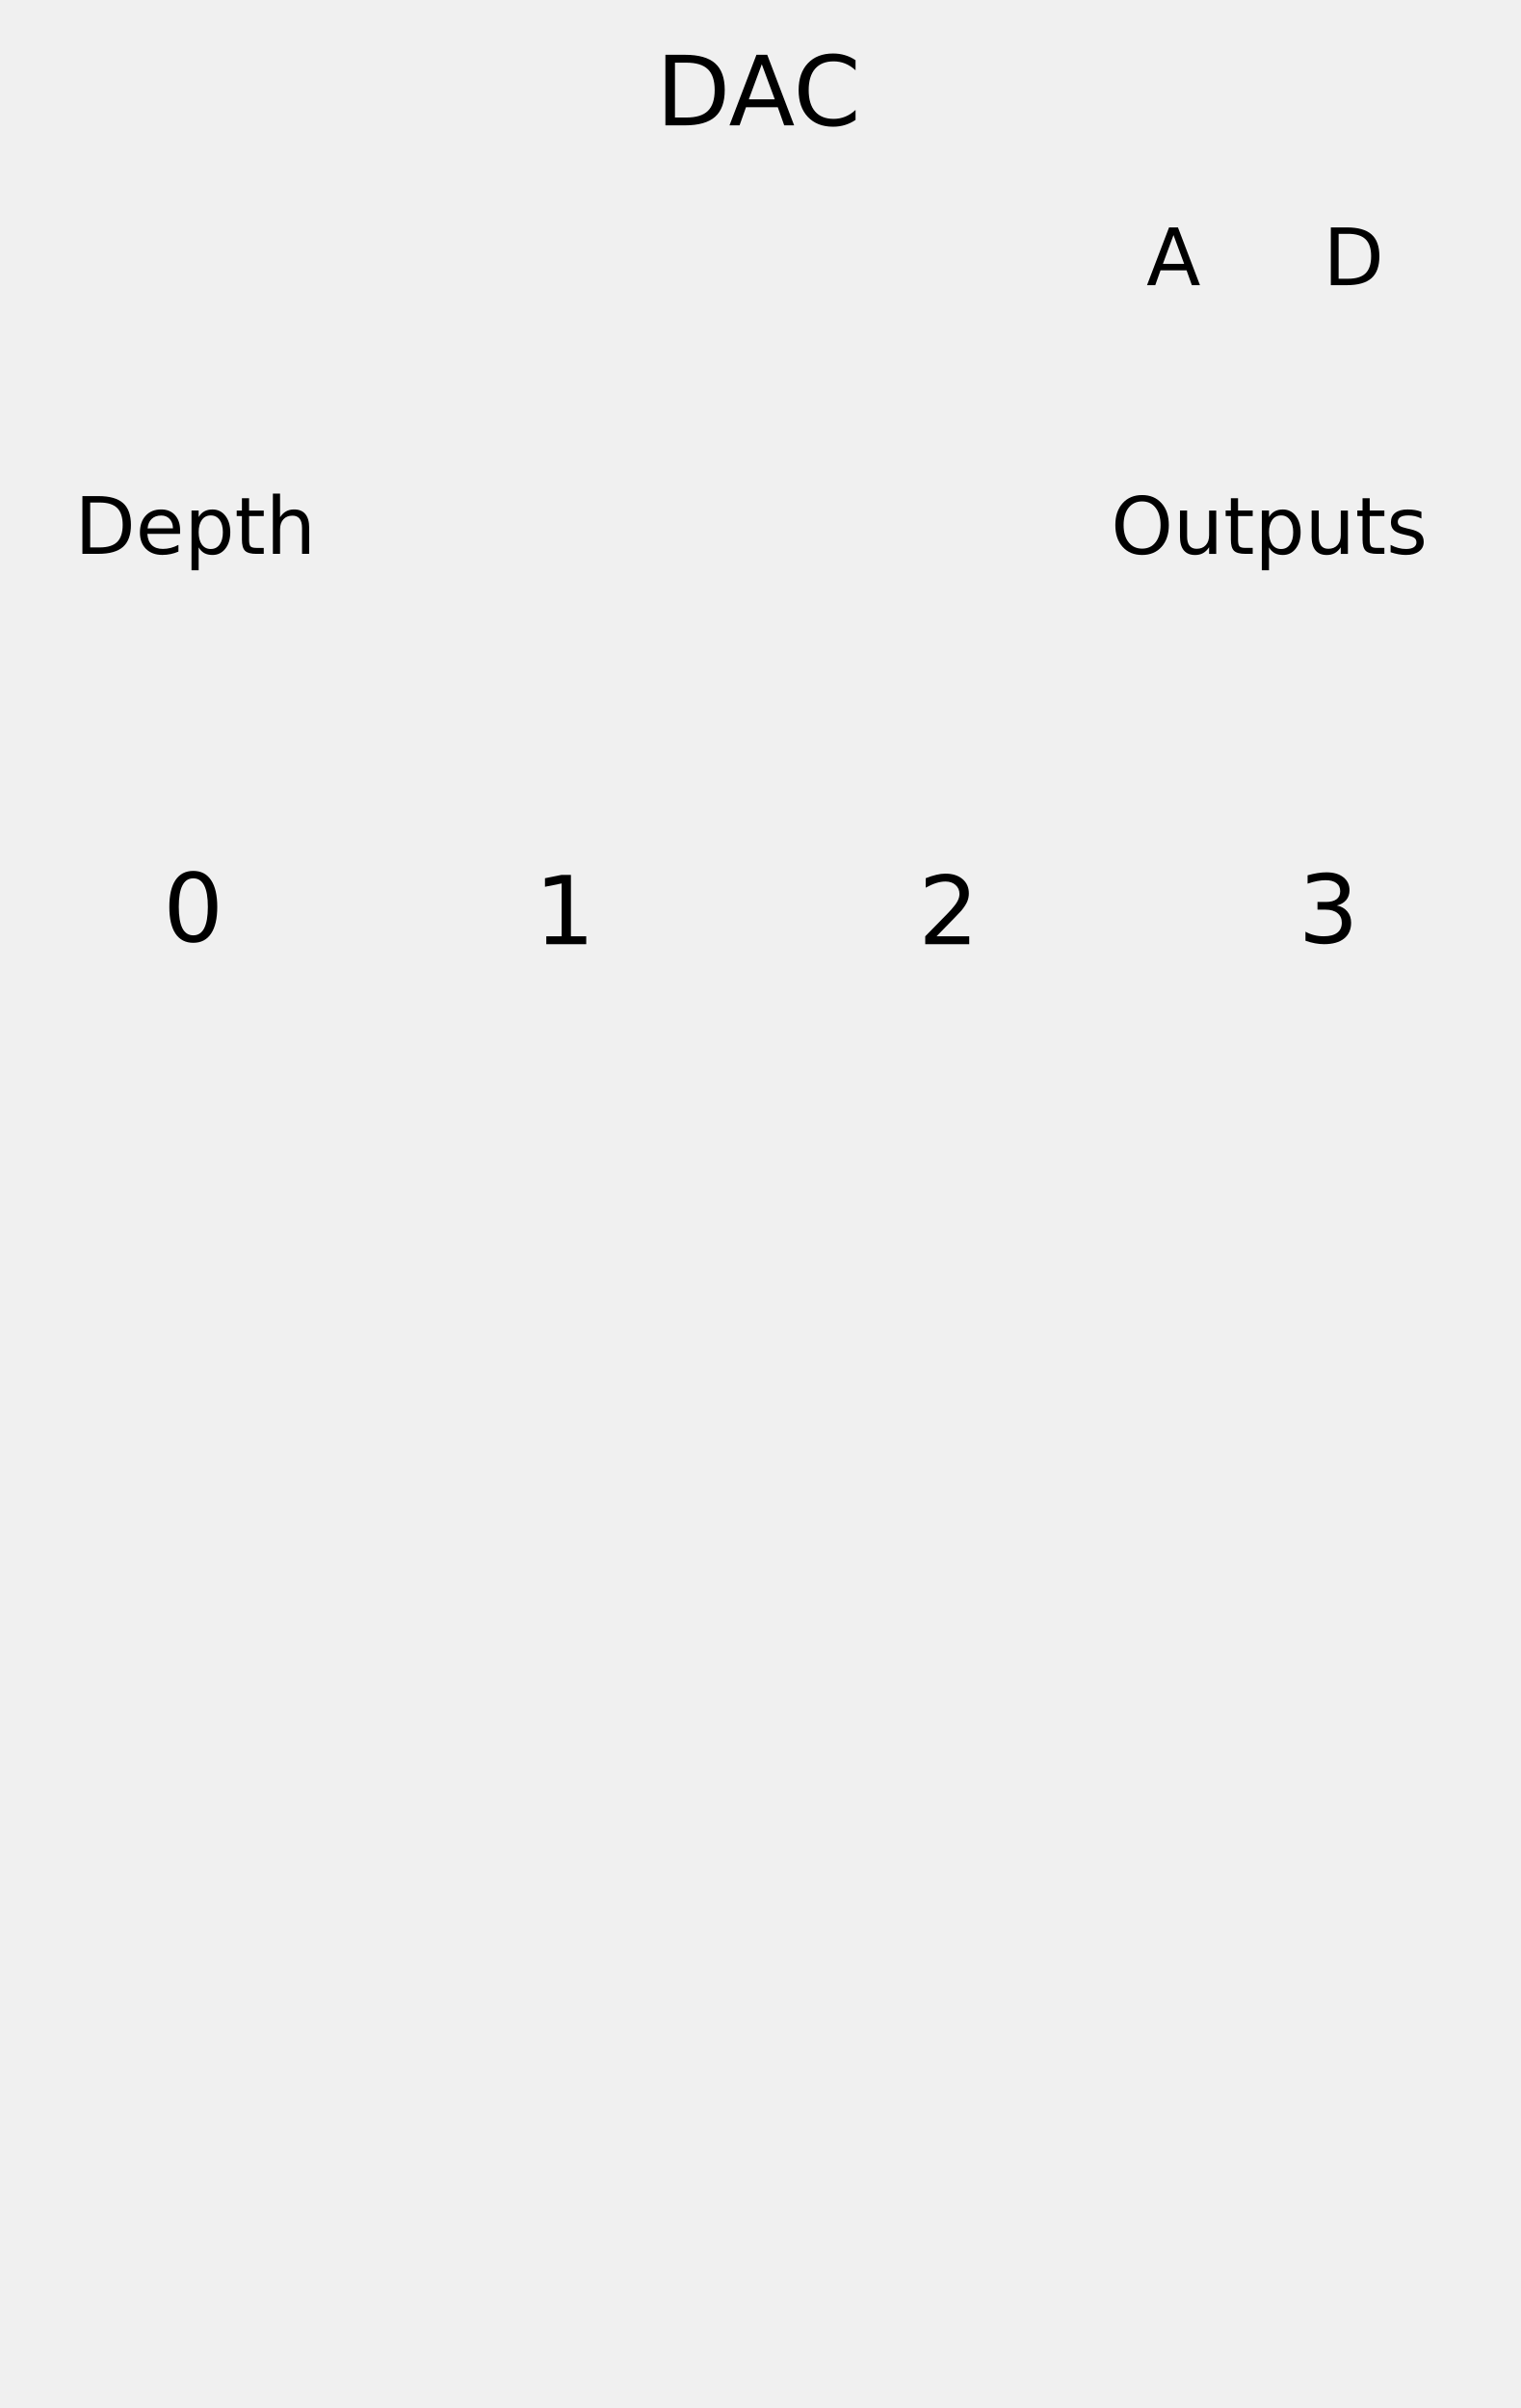
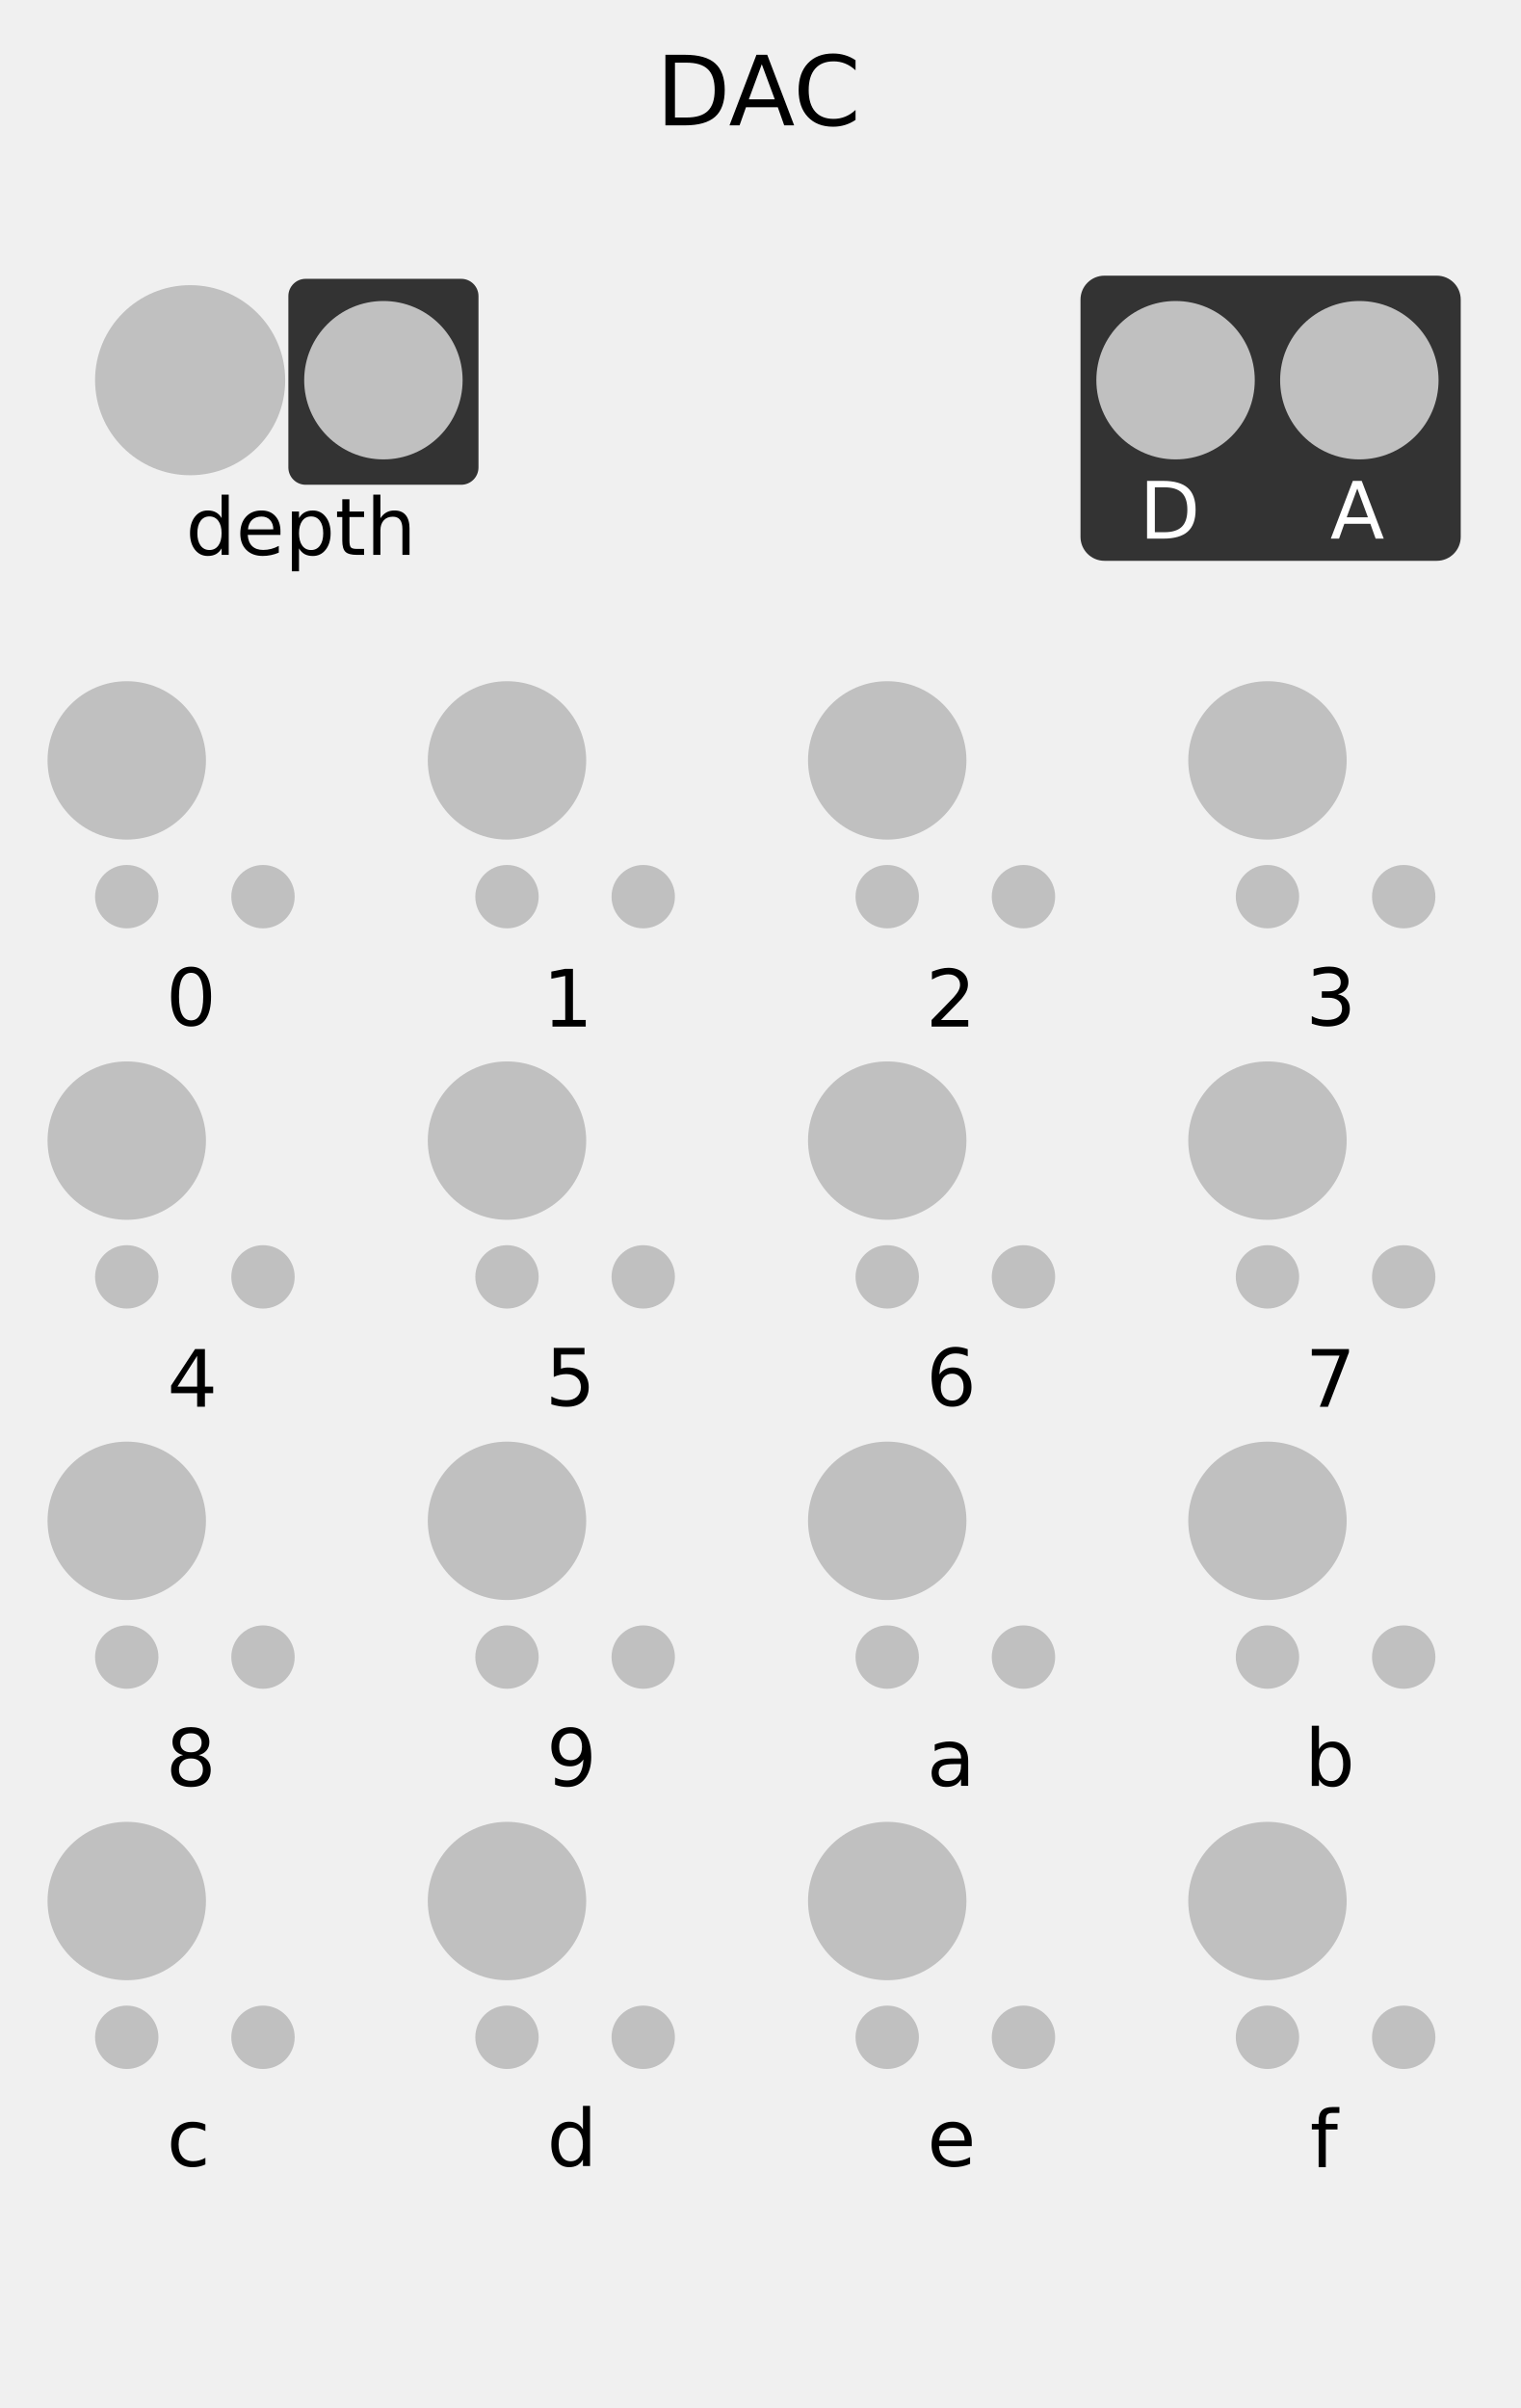
<svg xmlns="http://www.w3.org/2000/svg" width="240" height="380" viewBox="0 0 63.5 100.542" version="1.1" id="svg8">
  <defs id="defs2" />
  <g id="layer1" transform="translate(0,-196.4583)">
    <path style="opacity:1;fill:#f0f0f0;fill-opacity:1;fill-rule:evenodd;stroke:none;stroke-width:0.486;stroke-linecap:butt;stroke-linejoin:round;stroke-miterlimit:4;stroke-dasharray:none;stroke-dashoffset:0;stroke-opacity:1;paint-order:normal" d="m 0,196.458 63.5,0 0,100.542 -63.5,0 z" id="rect817" />
-     <g style="font-style:normal;font-weight:normal;font-size:3.969px;line-height:125%;font-family:sans-serif;text-align:center;letter-spacing:0px;word-spacing:0px;text-anchor:middle;fill:#000000;fill-opacity:1;stroke:none;stroke-width:1px;stroke-linecap:butt;stroke-linejoin:miter;stroke-opacity:1" id="text4357" transform="matrix(0.9999795,0,0,0.9999795,1.4503569e-4,5.786158)">
-       <path d="m 8.07,227.35 q -0.302,0 -0.455,0.298 -0.151,0.296 -0.151,0.893 0,0.595 0.151,0.893 0.153,0.296 0.455,0.296 0.304,0 0.455,-0.296 0.153,-0.298 0.153,-0.893 0,-0.597 -0.153,-0.893 -0.151,-0.298 -0.455,-0.298 z m 0,-0.31 q 0.486,0 0.742,0.386 0.258,0.384 0.258,1.116 0,0.731 -0.258,1.116 -0.256,0.384 -0.742,0.384 -0.486,0 -0.744,-0.384 -0.256,-0.386 -0.256,-1.116 0,-0.733 0.256,-1.116 0.258,-0.386 0.744,-0.386 z" id="path4365" />
+     <rect style="fill:#333333;fill-opacity:1" id="rect3787" width="15.875" height="11.906" x="45.111" y="207.968" ry="1" />
+     <g style="font-style:normal;font-weight:normal;font-size:3.307px;line-height:125%;font-family:sans-serif;letter-spacing:0px;word-spacing:0px;fill:#ffffff;fill-opacity:1;stroke:none;stroke-width:1px;stroke-linecap:butt;stroke-linejoin:miter;stroke-opacity:1" id="text3694" transform="translate(8.667615,-0.566957)">
+       <path d="m 47.999,217.425 -0.442,1.2 0.887,0 -0.444,-1.2 z m -0.184,-0.321 0.37,0 0.919,2.411 -0.339,0 -0.22,-0.619 -1.087,0 -0.22,0.619 -0.344,0 0.92,-2.411 z" id="path3721" style="fill:#ffffff" />
    </g>
-     <g style="font-style:normal;font-weight:normal;font-size:3.969px;line-height:125%;font-family:sans-serif;letter-spacing:0px;word-spacing:0px;fill:#000000;fill-opacity:1;stroke:none;stroke-width:1px;stroke-linecap:butt;stroke-linejoin:miter;stroke-opacity:1" id="text4377" transform="translate(0,7.937499)">
-       <path d="m 22.81,227.614 0.639,0 0,-2.207 -0.696,0.14 0,-0.357 0.692,-0.14 0.391,0 0,2.564 0.639,0 0,0.329 -1.667,0 0,-0.329 z" id="path4397" />
-     </g>
-     <g style="font-style:normal;font-weight:normal;font-size:3.969px;line-height:125%;font-family:sans-serif;letter-spacing:0px;word-spacing:0px;fill:#000000;fill-opacity:1;stroke:none;stroke-width:1px;stroke-linecap:butt;stroke-linejoin:miter;stroke-opacity:1" id="text4381" transform="translate(0,7.937499)">
-       <path d="m 39.1,227.614 1.366,0 0,0.329 -1.837,0 0,-0.329 q 0.223,-0.231 0.607,-0.618 0.386,-0.39 0.484,-0.502 0.188,-0.211 0.262,-0.357 0.076,-0.147 0.076,-0.289 0,-0.231 -0.163,-0.376 -0.161,-0.145 -0.421,-0.145 -0.184,0 -0.39,0.064 -0.203,0.064 -0.436,0.194 l 0,-0.395 q 0.236,-0.095 0.442,-0.143 0.205,-0.049 0.376,-0.049 0.45,0 0.717,0.225 0.267,0.225 0.267,0.601 0,0.178 -0.068,0.339 -0.066,0.159 -0.242,0.376 -0.048,0.056 -0.308,0.326 -0.26,0.267 -0.733,0.75 z" id="path4400" />
-     </g>
-     <g style="font-style:normal;font-weight:normal;font-size:3.969px;line-height:125%;font-family:sans-serif;letter-spacing:0px;word-spacing:0px;fill:#000000;fill-opacity:1;stroke:none;stroke-width:1px;stroke-linecap:butt;stroke-linejoin:miter;stroke-opacity:1" id="text4389" transform="translate(39.03557,-0.1790354)">
-       <path d="m 16.777,234.444 q 0.281,0.06 0.438,0.25 0.159,0.19 0.159,0.469 0,0.428 -0.295,0.663 -0.295,0.234 -0.837,0.234 -0.182,0 -0.376,-0.037 -0.192,-0.035 -0.397,-0.107 l 0,-0.378 q 0.163,0.095 0.357,0.143 0.194,0.049 0.405,0.049 0.368,0 0.56,-0.145 0.194,-0.145 0.194,-0.422 0,-0.256 -0.18,-0.399 -0.178,-0.145 -0.498,-0.145 l -0.337,0 0,-0.322 0.353,0 q 0.289,0 0.442,-0.114 0.153,-0.116 0.153,-0.333 0,-0.223 -0.159,-0.341 -0.157,-0.12 -0.452,-0.12 -0.161,0 -0.345,0.035 -0.184,0.035 -0.405,0.109 l 0,-0.349 q 0.223,-0.062 0.417,-0.093 0.196,-0.031 0.368,-0.031 0.446,0 0.705,0.203 0.26,0.202 0.26,0.546 0,0.24 -0.138,0.407 -0.138,0.165 -0.391,0.229 z" id="path4394" />
-     </g>
-     <g style="font-style:normal;font-weight:normal;font-size:3.307px;line-height:125%;font-family:sans-serif;letter-spacing:0px;word-spacing:0px;fill:#000000;fill-opacity:1;stroke:none;stroke-width:1px;stroke-linecap:butt;stroke-linejoin:miter;stroke-opacity:1" id="text3690" transform="translate(1.96875,8.3835)">
-       <path d="m 45.715,209.01 q -0.355,0 -0.565,0.265 -0.208,0.265 -0.208,0.722 0,0.455 0.208,0.72 0.21,0.265 0.565,0.265 0.355,0 0.562,-0.265 0.208,-0.265 0.208,-0.72 0,-0.457 -0.208,-0.722 -0.207,-0.265 -0.562,-0.265 z m 0,-0.265 q 0.507,0 0.811,0.341 0.304,0.339 0.304,0.911 0,0.57 -0.304,0.911 -0.304,0.339 -0.811,0.339 -0.509,0 -0.814,-0.339 -0.304,-0.339 -0.304,-0.911 0,-0.572 0.304,-0.911 0.305,-0.341 0.814,-0.341 z" id="path3724" />
-       <path d="m 47.296,210.486 0,-1.095 0.297,0 0,1.084 q 0,0.257 0.1,0.386 0.1,0.128 0.3,0.128 0.241,0 0.379,-0.153 0.14,-0.153 0.14,-0.418 l 0,-1.025 0.297,0 0,1.809 -0.297,0 0,-0.278 q -0.108,0.165 -0.252,0.245 -0.142,0.079 -0.331,0.079 -0.312,0 -0.473,-0.194 Q 47.296,210.859 47.296,210.486 Z m 0.748,-1.139 0,0 z" id="path3726" />
-       <path d="m 49.72,208.877 0,0.514 0.612,0 0,0.231 -0.612,0 0,0.982 q 0,0.221 0.06,0.284 0.061,0.063 0.247,0.063 l 0.305,0 0,0.249 -0.305,0 q -0.344,0 -0.475,-0.128 -0.131,-0.129 -0.131,-0.468 l 0,-0.982 -0.218,0 0,-0.231 0.218,0 0,-0.514 0.299,0 z" id="path3728" />
-       <path d="m 51.012,210.928 0,0.959 -0.299,0 0,-2.497 0.299,0 0,0.275 q 0.094,-0.161 0.236,-0.239 0.144,-0.079 0.342,-0.079 0.329,0 0.535,0.262 0.207,0.262 0.207,0.688 0,0.426 -0.207,0.688 -0.205,0.262 -0.535,0.262 -0.199,0 -0.342,-0.077 -0.142,-0.079 -0.236,-0.241 z m 1.011,-0.631 q 0,-0.328 -0.136,-0.514 -0.134,-0.187 -0.37,-0.187 -0.236,0 -0.371,0.187 -0.134,0.186 -0.134,0.514 0,0.328 0.134,0.515 0.136,0.186 0.371,0.186 0.236,0 0.37,-0.186 0.136,-0.187 0.136,-0.515 z" id="path3730" />
-       <path d="m 52.793,210.486 0,-1.095 0.297,0 0,1.084 q 0,0.257 0.1,0.386 0.1,0.128 0.3,0.128 0.241,0 0.379,-0.153 0.14,-0.153 0.14,-0.418 l 0,-1.025 0.297,0 0,1.809 -0.297,0 0,-0.278 q -0.108,0.165 -0.252,0.245 -0.142,0.079 -0.331,0.079 -0.312,0 -0.473,-0.194 -0.161,-0.194 -0.161,-0.567 z m 0.748,-1.139 0,0 z" id="path3732" />
-       <path d="m 55.217,208.877 0,0.514 0.612,0 0,0.231 -0.612,0 0,0.982 q 0,0.221 0.06,0.284 0.061,0.063 0.247,0.063 l 0.305,0 0,0.249 -0.305,0 q -0.344,0 -0.475,-0.128 -0.131,-0.129 -0.131,-0.468 l 0,-0.982 -0.218,0 0,-0.231 0.218,0 0,-0.514 0.299,0 z" id="path3734" />
-       <path d="m 57.375,209.444 0,0.281 q -0.126,-0.065 -0.262,-0.097 -0.136,-0.032 -0.281,-0.032 -0.221,0 -0.333,0.068 -0.11,0.068 -0.11,0.203 0,0.103 0.079,0.163 0.079,0.058 0.318,0.111 l 0.102,0.023 q 0.317,0.068 0.449,0.192 0.134,0.123 0.134,0.344 0,0.252 -0.2,0.399 -0.199,0.147 -0.547,0.147 -0.145,0 -0.304,-0.029 -0.157,-0.028 -0.331,-0.084 l 0,-0.307 q 0.165,0.086 0.325,0.129 0.16,0.042 0.317,0.042 0.21,0 0.323,-0.071 0.113,-0.073 0.113,-0.203 0,-0.121 -0.082,-0.186 -0.081,-0.065 -0.357,-0.124 l -0.103,-0.024 q -0.276,-0.058 -0.399,-0.178 -0.123,-0.121 -0.123,-0.331 0,-0.255 0.181,-0.394 0.181,-0.139 0.514,-0.139 0.165,0 0.31,0.024 0.145,0.024 0.268,0.073 z" id="path3736" />
-     </g>
-     <g style="font-style:normal;font-weight:normal;font-size:3.307px;line-height:125%;font-family:sans-serif;letter-spacing:0px;word-spacing:0px;fill:#000000;fill-opacity:1;stroke:none;stroke-width:1px;stroke-linecap:butt;stroke-linejoin:miter;stroke-opacity:1" id="text3694" transform="translate(0.994697,-11.15029)">
-       <path d="m 47.999,217.425 -0.442,1.2 0.887,0 -0.444,-1.2 z m -0.184,-0.321 0.37,0 0.919,2.411 -0.339,0 -0.22,-0.619 -1.087,0 -0.22,0.619 -0.344,0 0.92,-2.411 z" id="path3721" />
-     </g>
-     <g style="font-style:normal;font-weight:normal;font-size:3.307px;line-height:125%;font-family:sans-serif;letter-spacing:0px;word-spacing:0px;fill:#000000;fill-opacity:1;stroke:none;stroke-width:1px;stroke-linecap:butt;stroke-linejoin:miter;stroke-opacity:1" id="text3698" transform="translate(2.132249,-10.39434)">
-       <path d="m 53.756,216.616 0,1.875 0.394,0 q 0.499,0 0.73,-0.226 0.233,-0.226 0.233,-0.714 0,-0.484 -0.233,-0.709 -0.231,-0.226 -0.73,-0.226 l -0.394,0 z m -0.326,-0.268 0.67,0 q 0.701,0 1.029,0.292 0.328,0.291 0.328,0.911 0,0.623 -0.329,0.916 -0.329,0.292 -1.027,0.292 l -0.67,0 0,-2.411 z" id="path3718" />
-     </g>
-     <g style="font-style:normal;font-weight:normal;font-size:3.307px;line-height:125%;font-family:sans-serif;letter-spacing:0px;word-spacing:0px;fill:#000000;fill-opacity:1;stroke:none;stroke-width:1px;stroke-linecap:butt;stroke-linejoin:miter;stroke-opacity:1" id="text3702" transform="translate(-1.987688,14.24211)">
-       <path d="m 5.753,203.198 0,1.875 0.394,0 q 0.499,0 0.73,-0.226 0.233,-0.226 0.233,-0.714 0,-0.484 -0.233,-0.709 -0.231,-0.226 -0.73,-0.226 l -0.394,0 z m -0.326,-0.268 0.67,0 q 0.701,0 1.029,0.292 0.328,0.291 0.328,0.911 0,0.623 -0.329,0.916 -0.329,0.292 -1.027,0.292 l -0.67,0 0,-2.411 z" id="path3707" />
-       <path d="m 9.506,204.362 0,0.145 -1.366,0 q 0.019,0.307 0.184,0.468 0.166,0.16 0.462,0.16 0.171,0 0.331,-0.042 0.161,-0.042 0.32,-0.126 l 0,0.281 q -0.16,0.068 -0.328,0.103 -0.168,0.035 -0.341,0.035 -0.433,0 -0.686,-0.252 -0.252,-0.252 -0.252,-0.681 0,-0.444 0.239,-0.704 0.241,-0.262 0.648,-0.262 0.365,0 0.577,0.236 0.213,0.234 0.213,0.638 z m -0.297,-0.087 q -0.003,-0.244 -0.137,-0.389 -0.132,-0.145 -0.352,-0.145 -0.249,0 -0.399,0.141 -0.149,0.141 -0.171,0.396 l 1.059,-0.002 z" id="path3709" />
-       <path d="m 10.282,205.069 0,0.959 -0.299,0 0,-2.497 0.299,0 0,0.275 q 0.094,-0.161 0.236,-0.239 0.144,-0.079 0.342,-0.079 0.329,0 0.535,0.262 0.207,0.262 0.207,0.688 0,0.426 -0.207,0.688 -0.205,0.262 -0.535,0.262 -0.199,0 -0.342,-0.077 -0.142,-0.079 -0.236,-0.241 z m 1.011,-0.631 q 0,-0.328 -0.136,-0.514 -0.134,-0.187 -0.37,-0.187 -0.236,0 -0.371,0.187 -0.134,0.186 -0.134,0.514 0,0.328 0.134,0.515 0.136,0.186 0.371,0.186 0.236,0 0.37,-0.186 0.136,-0.187 0.136,-0.515 z" id="path3711" />
-       <path d="m 12.387,203.019 0,0.514 0.612,0 0,0.231 -0.612,0 0,0.982 q 0,0.221 0.06,0.284 0.061,0.063 0.247,0.063 l 0.305,0 0,0.249 -0.305,0 q -0.344,0 -0.475,-0.128 -0.131,-0.129 -0.131,-0.468 l 0,-0.982 -0.218,0 0,-0.231 0.218,0 0,-0.514 0.299,0 z" id="path3713" />
-       <path d="m 14.895,204.249 0,1.092 -0.297,0 0,-1.082 q 0,-0.257 -0.1,-0.384 -0.1,-0.128 -0.3,-0.128 -0.241,0 -0.379,0.153 -0.139,0.153 -0.139,0.418 l 0,1.022 -0.299,0 0,-2.513 0.299,0 0,0.985 q 0.107,-0.163 0.25,-0.244 0.145,-0.081 0.334,-0.081 0.312,0 0.472,0.194 0.16,0.192 0.16,0.567 z" id="path3715" />
+     <g style="font-style:normal;font-weight:normal;font-size:3.307px;line-height:125%;font-family:sans-serif;letter-spacing:0px;word-spacing:0px;fill:#ffffff;fill-opacity:1;stroke:none;stroke-width:1px;stroke-linecap:butt;stroke-linejoin:miter;stroke-opacity:1" id="text3698" transform="translate(-5.540668,0.188993)">
+       <path d="m 53.756,216.616 0,1.875 0.394,0 q 0.499,0 0.73,-0.226 0.233,-0.226 0.233,-0.714 0,-0.484 -0.233,-0.709 -0.231,-0.226 -0.73,-0.226 l -0.394,0 z m -0.326,-0.268 0.67,0 q 0.701,0 1.029,0.292 0.328,0.291 0.328,0.911 0,0.623 -0.329,0.916 -0.329,0.292 -1.027,0.292 l -0.67,0 0,-2.411 z" id="path3718" style="fill:#ffffff" />
    </g>
    <g style="font-style:normal;font-weight:normal;font-size:4.042px;line-height:125%;font-family:sans-serif;letter-spacing:0px;word-spacing:0px;fill:#000000;fill-opacity:1;stroke:none;stroke-width:1px;stroke-linecap:butt;stroke-linejoin:miter;stroke-opacity:1" id="text3738">
      <path d="m 28.18,199.074 0,2.291 0.482,0 q 0.61,0 0.892,-0.276 0.284,-0.276 0.284,-0.872 0,-0.592 -0.284,-0.866 -0.282,-0.276 -0.892,-0.276 l -0.482,0 z m -0.399,-0.328 0.819,0 q 0.857,0 1.257,0.357 0.401,0.355 0.401,1.113 0,0.762 -0.403,1.119 -0.403,0.357 -1.255,0.357 l -0.819,0 0,-2.946 z" style="" id="path3743" />
      <path d="m 31.805,199.139 -0.541,1.466 1.083,0 -0.543,-1.466 z m -0.225,-0.393 0.452,0 1.123,2.946 -0.414,0 -0.268,-0.756 -1.328,0 -0.268,0.756 -0.42,0 1.125,-2.946 z" style="" id="path3745" />
      <path d="m 35.719,198.973 0,0.42 q -0.201,-0.187 -0.43,-0.28 -0.227,-0.093 -0.484,-0.093 -0.505,0 -0.774,0.31 -0.268,0.308 -0.268,0.892 0,0.582 0.268,0.892 0.268,0.308 0.774,0.308 0.257,0 0.484,-0.093 0.229,-0.093 0.43,-0.28 l 0,0.416 q -0.209,0.142 -0.444,0.213 -0.233,0.071 -0.493,0.071 -0.669,0 -1.054,-0.409 -0.385,-0.41 -0.385,-1.119 0,-0.71 0.385,-1.119 0.385,-0.41 1.054,-0.41 0.264,0 0.497,0.071 0.235,0.069 0.44,0.209 z" style="" id="path3747" />
    </g>
+     <ellipse style="fill:#c0c0c0;fill-opacity:1" id="path4198" cx="7.938" cy="212.333" rx="3.969" ry="3.969" />
+     <rect style="fill:#333333;fill-opacity:1" id="rect3787-3" width="7.938" height="8.599" x="12.039" y="208.1" ry="0.722" />
+     <ellipse style="fill:#c0c0c0;fill-opacity:1" id="path4198-8" cx="16.007" cy="212.333" rx="3.307" ry="3.307" />
+     <g id="g3869">
+       <ellipse ry="3.307" rx="3.307" cy="228.208" cx="5.292" id="path4198-8-3" style="fill:#c0c0c0;fill-opacity:1" />
+       <ellipse ry="1.323" rx="1.323" cy="233.897" cx="5.292" id="path4283" style="fill:#c0c0c0;fill-opacity:1" />
+       <ellipse ry="1.323" rx="1.323" cy="233.897" cx="10.98" id="path4283-6" style="fill:#c0c0c0;fill-opacity:1" />
+     </g>
+     <g transform="translate(15.875,3.1020592e-6)" id="g3869-7">
+       <ellipse ry="3.307" rx="3.307" cy="228.208" cx="5.292" id="path4198-8-3-5" style="fill:#c0c0c0;fill-opacity:1" />
+       <ellipse ry="1.323" rx="1.323" cy="233.897" cx="5.292" id="path4283-3" style="fill:#c0c0c0;fill-opacity:1" />
+       <ellipse ry="1.323" rx="1.323" cy="233.897" cx="10.98" id="path4283-6-5" style="fill:#c0c0c0;fill-opacity:1" />
+     </g>
+     <g transform="translate(31.75,1.1020591e-6)" id="g3869-6">
+       <ellipse ry="3.307" rx="3.307" cy="228.208" cx="5.292" id="path4198-8-3-2" style="fill:#c0c0c0;fill-opacity:1" />
+       <ellipse ry="1.323" rx="1.323" cy="233.897" cx="5.292" id="path4283-9" style="fill:#c0c0c0;fill-opacity:1" />
+       <ellipse ry="1.323" rx="1.323" cy="233.897" cx="10.98" id="path4283-6-1" style="fill:#c0c0c0;fill-opacity:1" />
+     </g>
+     <g transform="translate(47.62501,3.1020592e-6)" id="g3869-7-2">
+       <ellipse ry="3.307" rx="3.307" cy="228.208" cx="5.292" id="path4198-8-3-5-7" style="fill:#c0c0c0;fill-opacity:1" />
+       <ellipse ry="1.323" rx="1.323" cy="233.897" cx="5.292" id="path4283-3-0" style="fill:#c0c0c0;fill-opacity:1" />
+       <ellipse ry="1.323" rx="1.323" cy="233.897" cx="10.98" id="path4283-6-5-9" style="fill:#c0c0c0;fill-opacity:1" />
+     </g>
+     <g transform="translate(1.9515866e-7,15.875)" id="g3869-3">
+       <ellipse ry="3.307" rx="3.307" cy="228.208" cx="5.292" id="path4198-8-3-6" style="fill:#c0c0c0;fill-opacity:1" />
+       <ellipse ry="1.323" rx="1.323" cy="233.897" cx="5.292" id="path4283-0" style="fill:#c0c0c0;fill-opacity:1" />
+       <ellipse ry="1.323" rx="1.323" cy="233.897" cx="10.98" id="path4283-6-6" style="fill:#c0c0c0;fill-opacity:1" />
+     </g>
+     <g transform="translate(15.875,15.87501)" id="g3869-7-26">
+       <ellipse ry="3.307" rx="3.307" cy="228.208" cx="5.292" id="path4198-8-3-5-1" style="fill:#c0c0c0;fill-opacity:1" />
+       <ellipse ry="1.323" rx="1.323" cy="233.897" cx="5.292" id="path4283-3-8" style="fill:#c0c0c0;fill-opacity:1" />
+       <ellipse ry="1.323" rx="1.323" cy="233.897" cx="10.98" id="path4283-6-5-7" style="fill:#c0c0c0;fill-opacity:1" />
+     </g>
+     <g transform="translate(47.625,15.87501)" id="g3869-7-2-9">
+       <ellipse ry="3.307" rx="3.307" cy="228.208" cx="5.292" id="path4198-8-3-5-7-2" style="fill:#c0c0c0;fill-opacity:1" />
+       <ellipse ry="1.323" rx="1.323" cy="233.897" cx="5.292" id="path4283-3-0-0" style="fill:#c0c0c0;fill-opacity:1" />
+       <ellipse ry="1.323" rx="1.323" cy="233.897" cx="10.98" id="path4283-6-5-9-2" style="fill:#c0c0c0;fill-opacity:1" />
+     </g>
+     <g transform="translate(31.75,15.87501)" id="g3869-6-3">
+       <ellipse ry="3.307" rx="3.307" cy="228.208" cx="5.292" id="path4198-8-3-2-7" style="fill:#c0c0c0;fill-opacity:1" />
+       <ellipse ry="1.323" rx="1.323" cy="233.897" cx="5.292" id="path4283-9-5" style="fill:#c0c0c0;fill-opacity:1" />
+       <ellipse ry="1.323" rx="1.323" cy="233.897" cx="10.98" id="path4283-6-1-9" style="fill:#c0c0c0;fill-opacity:1" />
+     </g>
+     <g transform="translate(1.9515866e-7,31.75001)" id="g3869-2">
+       <ellipse ry="3.307" rx="3.307" cy="228.208" cx="5.292" id="path4198-8-3-28" style="fill:#c0c0c0;fill-opacity:1" />
+       <ellipse ry="1.323" rx="1.323" cy="233.897" cx="5.292" id="path4283-97" style="fill:#c0c0c0;fill-opacity:1" />
+       <ellipse ry="1.323" rx="1.323" cy="233.897" cx="10.98" id="path4283-6-3" style="fill:#c0c0c0;fill-opacity:1" />
+     </g>
+     <g transform="translate(15.875,31.75001)" id="g3869-7-6">
+       <ellipse ry="3.307" rx="3.307" cy="228.208" cx="5.292" id="path4198-8-3-5-12" style="fill:#c0c0c0;fill-opacity:1" />
+       <ellipse ry="1.323" rx="1.323" cy="233.897" cx="5.292" id="path4283-3-9" style="fill:#c0c0c0;fill-opacity:1" />
+       <ellipse ry="1.323" rx="1.323" cy="233.897" cx="10.98" id="path4283-6-5-3" style="fill:#c0c0c0;fill-opacity:1" />
+     </g>
+     <g transform="translate(31.75,31.75001)" id="g3869-6-1">
+       <ellipse ry="3.307" rx="3.307" cy="228.208" cx="5.292" id="path4198-8-3-2-9" style="fill:#c0c0c0;fill-opacity:1" />
+       <ellipse ry="1.323" rx="1.323" cy="233.897" cx="5.292" id="path4283-9-4" style="fill:#c0c0c0;fill-opacity:1" />
+       <ellipse ry="1.323" rx="1.323" cy="233.897" cx="10.98" id="path4283-6-1-7" style="fill:#c0c0c0;fill-opacity:1" />
+     </g>
+     <g transform="translate(47.625,31.75001)" id="g3869-7-2-8">
+       <ellipse ry="3.307" rx="3.307" cy="228.208" cx="5.292" id="path4198-8-3-5-7-4" style="fill:#c0c0c0;fill-opacity:1" />
+       <ellipse ry="1.323" rx="1.323" cy="233.897" cx="5.292" id="path4283-3-0-5" style="fill:#c0c0c0;fill-opacity:1" />
+       <ellipse ry="1.323" rx="1.323" cy="233.897" cx="10.98" id="path4283-6-5-9-0" style="fill:#c0c0c0;fill-opacity:1" />
+     </g>
+     <g transform="translate(1.9515866e-7,47.62501)" id="g3869-3-3">
+       <ellipse ry="3.307" rx="3.307" cy="228.208" cx="5.292" id="path4198-8-3-6-6" style="fill:#c0c0c0;fill-opacity:1" />
+       <ellipse ry="1.323" rx="1.323" cy="233.897" cx="5.292" id="path4283-0-1" style="fill:#c0c0c0;fill-opacity:1" />
+       <ellipse ry="1.323" rx="1.323" cy="233.897" cx="10.98" id="path4283-6-6-0" style="fill:#c0c0c0;fill-opacity:1" />
+     </g>
+     <g transform="translate(15.875,47.62501)" id="g3869-7-26-6">
+       <ellipse ry="3.307" rx="3.307" cy="228.208" cx="5.292" id="path4198-8-3-5-1-3" style="fill:#c0c0c0;fill-opacity:1" />
+       <ellipse ry="1.323" rx="1.323" cy="233.897" cx="5.292" id="path4283-3-8-2" style="fill:#c0c0c0;fill-opacity:1" />
+       <ellipse ry="1.323" rx="1.323" cy="233.897" cx="10.98" id="path4283-6-5-7-0" style="fill:#c0c0c0;fill-opacity:1" />
+     </g>
+     <g transform="translate(47.625,47.62501)" id="g3869-7-2-9-6">
+       <ellipse ry="3.307" rx="3.307" cy="228.208" cx="5.292" id="path4198-8-3-5-7-2-1" style="fill:#c0c0c0;fill-opacity:1" />
+       <ellipse ry="1.323" rx="1.323" cy="233.897" cx="5.292" id="path4283-3-0-0-5" style="fill:#c0c0c0;fill-opacity:1" />
+       <ellipse ry="1.323" rx="1.323" cy="233.897" cx="10.98" id="path4283-6-5-9-2-5" style="fill:#c0c0c0;fill-opacity:1" />
+     </g>
+     <g transform="translate(31.75,47.62501)" id="g3869-6-3-4">
+       <ellipse ry="3.307" rx="3.307" cy="228.208" cx="5.292" id="path4198-8-3-2-7-7" style="fill:#c0c0c0;fill-opacity:1" />
+       <ellipse ry="1.323" rx="1.323" cy="233.897" cx="5.292" id="path4283-9-5-6" style="fill:#c0c0c0;fill-opacity:1" />
+       <ellipse ry="1.323" rx="1.323" cy="233.897" cx="10.98" id="path4283-6-1-9-5" style="fill:#c0c0c0;fill-opacity:1" />
+     </g>
+     <g id="g4270" transform="translate(0,0.5291668)">
+       <g transform="translate(51.29249,-17.36291)" id="text4158" style="font-style:normal;font-weight:normal;font-size:3.307px;line-height:125%;font-family:sans-serif;letter-spacing:0px;word-spacing:0px;fill:#000000;fill-opacity:1;stroke:none;stroke-width:1px;stroke-linecap:butt;stroke-linejoin:miter;stroke-opacity:1">
+         <path id="path4268" d="m -43.315,253.911 q -0.252,0 -0.379,0.249 -0.126,0.247 -0.126,0.744 0,0.496 0.126,0.744 0.128,0.247 0.379,0.247 0.254,0 0.379,-0.247 0.128,-0.249 0.128,-0.744 0,-0.497 -0.128,-0.744 -0.126,-0.249 -0.379,-0.249 z m 0,-0.258 q 0.405,0 0.619,0.321 0.215,0.32 0.215,0.93 0,0.609 -0.215,0.93 -0.213,0.32 -0.619,0.32 -0.405,0 -0.62,-0.32 -0.213,-0.321 -0.213,-0.93 0,-0.61 0.213,-0.93 0.215,-0.321 0.62,-0.321 z" />
+       </g>
+       <g transform="translate(58.46952,-16.91518)" id="text4162" style="font-style:normal;font-weight:normal;font-size:3.307px;line-height:125%;font-family:sans-serif;letter-spacing:0px;word-spacing:0px;fill:#000000;fill-opacity:1;stroke:none;stroke-width:1px;stroke-linecap:butt;stroke-linejoin:miter;stroke-opacity:1">
+         <path id="path4265" d="m -35.404,255.432 0.533,0 0,-1.839 -0.58,0.116 0,-0.297 0.577,-0.116 0.326,0 0,2.136 0.533,0 0,0.275 -1.389,0 0,-0.275 z" />
+       </g>
+       <g transform="translate(78.60832,-22.66147)" id="text4166" style="font-style:normal;font-weight:normal;font-size:3.307px;line-height:125%;font-family:sans-serif;letter-spacing:0px;word-spacing:0px;fill:#000000;fill-opacity:1;stroke:none;stroke-width:1px;stroke-linecap:butt;stroke-linejoin:miter;stroke-opacity:1">
+         <path id="path4262" d="m -39.322,261.179 1.138,0 0,0.275 -1.531,0 0,-0.275 q 0.186,-0.192 0.505,-0.515 0.321,-0.325 0.404,-0.418 0.157,-0.176 0.218,-0.297 0.063,-0.123 0.063,-0.241 0,-0.192 -0.136,-0.313 -0.134,-0.121 -0.35,-0.121 -0.153,0 -0.325,0.053 -0.17,0.053 -0.363,0.161 l 0,-0.329 q 0.197,-0.079 0.368,-0.119 0.171,-0.04 0.313,-0.04 0.375,0 0.598,0.187 0.223,0.187 0.223,0.501 0,0.149 -0.057,0.283 -0.055,0.132 -0.202,0.313 -0.04,0.047 -0.257,0.271 -0.216,0.223 -0.61,0.625 z" />
+       </g>
+       <g transform="translate(88.5937,-26.98464)" id="text4170" style="font-style:normal;font-weight:normal;font-size:3.307px;line-height:125%;font-family:sans-serif;letter-spacing:0px;word-spacing:0px;fill:#000000;fill-opacity:1;stroke:none;stroke-width:1px;stroke-linecap:butt;stroke-linejoin:miter;stroke-opacity:1">
+         <path id="path4259" d="m -32.735,264.429 q 0.234,0.05 0.365,0.208 0.132,0.158 0.132,0.391 0,0.357 -0.245,0.552 -0.245,0.195 -0.698,0.195 -0.152,0 -0.313,-0.031 -0.16,-0.029 -0.331,-0.089 l 0,-0.315 q 0.136,0.079 0.297,0.119 0.161,0.04 0.338,0.04 0.307,0 0.467,-0.121 0.161,-0.121 0.161,-0.352 0,-0.213 -0.15,-0.333 -0.149,-0.121 -0.415,-0.121 l -0.281,0 0,-0.268 0.294,0 q 0.241,0 0.368,-0.095 0.128,-0.097 0.128,-0.278 0,-0.186 -0.132,-0.284 -0.131,-0.1 -0.376,-0.1 -0.134,0 -0.287,0.029 -0.153,0.029 -0.338,0.09 l 0,-0.291 q 0.186,-0.052 0.347,-0.077 0.163,-0.026 0.307,-0.026 0.371,0 0.588,0.17 0.216,0.168 0.216,0.455 0,0.2 -0.115,0.339 -0.115,0.137 -0.326,0.191 z" />
+       </g>
+       <g transform="translate(34.91193,-13.73548)" id="text4174" style="font-style:normal;font-weight:normal;font-size:3.307px;line-height:125%;font-family:sans-serif;letter-spacing:0px;word-spacing:0px;fill:#000000;fill-opacity:1;stroke:none;stroke-width:1px;stroke-linecap:butt;stroke-linejoin:miter;stroke-opacity:1">
+         <path id="path4256" d="m -26.68,266.275 -0.824,1.287 0.824,0 0,-1.287 z m -0.086,-0.284 0.41,0 0,1.571 0.344,0 0,0.271 -0.344,0 0,0.568 -0.325,0 0,-0.568 -1.088,0 0,-0.315 1.003,-1.528 z" />
+       </g>
+       <g transform="translate(49.35692,-4.027021)" id="text4178" style="font-style:normal;font-weight:normal;font-size:3.307px;line-height:125%;font-family:sans-serif;letter-spacing:0px;word-spacing:0px;fill:#000000;fill-opacity:1;stroke:none;stroke-width:1px;stroke-linecap:butt;stroke-linejoin:miter;stroke-opacity:1">
+         <path id="path4253" d="m -26.236,256.236 1.281,0 0,0.275 -0.982,0 0,0.591 q 0.071,-0.024 0.142,-0.035 0.071,-0.013 0.142,-0.013 0.404,0 0.639,0.221 0.236,0.221 0.236,0.599 0,0.389 -0.242,0.606 -0.242,0.215 -0.683,0.215 -0.152,0 -0.31,-0.026 -0.157,-0.026 -0.325,-0.077 l 0,-0.328 q 0.145,0.079 0.3,0.118 0.155,0.039 0.328,0.039 0.279,0 0.442,-0.147 0.163,-0.147 0.163,-0.399 0,-0.252 -0.163,-0.399 -0.163,-0.147 -0.442,-0.147 -0.131,0 -0.262,0.029 -0.129,0.029 -0.265,0.09 l 0,-1.211 z" />
+       </g>
+       <g transform="translate(68.32975,7.465609)" id="text4182" style="font-style:normal;font-weight:normal;font-size:3.307px;line-height:125%;font-family:sans-serif;letter-spacing:0px;word-spacing:0px;fill:#000000;fill-opacity:1;stroke:none;stroke-width:1px;stroke-linecap:butt;stroke-linejoin:miter;stroke-opacity:1">
+         <path id="path4250" d="m -28.575,245.819 q -0.22,0 -0.349,0.15 -0.128,0.15 -0.128,0.412 0,0.26 0.128,0.412 0.129,0.15 0.349,0.15 0.22,0 0.347,-0.15 0.129,-0.152 0.129,-0.412 0,-0.262 -0.129,-0.412 -0.128,-0.15 -0.347,-0.15 z m 0.648,-1.022 0,0.297 q -0.123,-0.058 -0.249,-0.089 -0.124,-0.031 -0.247,-0.031 -0.323,0 -0.494,0.218 -0.17,0.218 -0.194,0.659 0.095,-0.141 0.239,-0.215 0.144,-0.076 0.317,-0.076 0.363,0 0.573,0.221 0.212,0.22 0.212,0.599 0,0.371 -0.22,0.596 -0.22,0.224 -0.585,0.224 -0.418,0 -0.639,-0.32 -0.221,-0.321 -0.221,-0.93 0,-0.572 0.271,-0.911 0.271,-0.341 0.728,-0.341 0.123,0 0.247,0.024 0.126,0.024 0.262,0.073 z" />
+       </g>
+       <g transform="translate(91.78156,13.52601)" id="text4186" style="font-style:normal;font-weight:normal;font-size:3.307px;line-height:125%;font-family:sans-serif;letter-spacing:0px;word-spacing:0px;fill:#000000;fill-opacity:1;stroke:none;stroke-width:1px;stroke-linecap:butt;stroke-linejoin:miter;stroke-opacity:1">
+         <path id="path4247" d="m -37.013,238.73 1.55,0 0,0.139 -0.875,2.272 -0.341,0 0.824,-2.136 -1.158,0 0,-0.275 z" />
+       </g>
+       <g transform="translate(48.34606,32.29413)" id="text4190" style="font-style:normal;font-weight:normal;font-size:3.307px;line-height:125%;font-family:sans-serif;letter-spacing:0px;word-spacing:0px;fill:#000000;fill-opacity:1;stroke:none;stroke-width:1px;stroke-linecap:butt;stroke-linejoin:miter;stroke-opacity:1">
+         <path id="path4244" d="m -40.375,237.056 q -0.233,0 -0.367,0.124 -0.132,0.124 -0.132,0.342 0,0.218 0.132,0.342 0.134,0.124 0.367,0.124 0.233,0 0.367,-0.124 0.134,-0.126 0.134,-0.342 0,-0.218 -0.134,-0.342 -0.132,-0.124 -0.367,-0.124 z m -0.326,-0.139 q -0.21,-0.052 -0.328,-0.195 -0.116,-0.144 -0.116,-0.35 0,-0.289 0.205,-0.457 0.207,-0.168 0.565,-0.168 0.36,0 0.565,0.168 0.205,0.168 0.205,0.457 0,0.207 -0.118,0.35 -0.116,0.144 -0.325,0.195 0.236,0.055 0.367,0.215 0.132,0.16 0.132,0.391 0,0.35 -0.215,0.538 -0.213,0.187 -0.612,0.187 -0.399,0 -0.614,-0.187 -0.213,-0.187 -0.213,-0.538 0,-0.231 0.132,-0.391 0.132,-0.16 0.368,-0.215 z m -0.12,-0.515 q 0,0.187 0.116,0.292 0.118,0.105 0.329,0.105 0.21,0 0.328,-0.105 0.12,-0.105 0.12,-0.292 0,-0.187 -0.12,-0.292 -0.118,-0.105 -0.328,-0.105 -0.212,0 -0.329,0.105 -0.116,0.105 -0.116,0.292 z" />
+       </g>
+       <g transform="translate(61.69815,38.84224)" id="text4194" style="font-style:normal;font-weight:normal;font-size:3.307px;line-height:125%;font-family:sans-serif;letter-spacing:0px;word-spacing:0px;fill:#000000;fill-opacity:1;stroke:none;stroke-width:1px;stroke-linecap:butt;stroke-linejoin:miter;stroke-opacity:1">
+         <path id="path4241" d="m -38.524,231.603 0,-0.297 q 0.123,0.058 0.249,0.089 0.126,0.031 0.247,0.031 0.323,0 0.493,-0.216 0.171,-0.218 0.195,-0.66 -0.094,0.139 -0.237,0.213 -0.144,0.074 -0.318,0.074 -0.362,0 -0.573,-0.218 -0.21,-0.22 -0.21,-0.599 0,-0.371 0.22,-0.596 0.22,-0.224 0.585,-0.224 0.418,0 0.638,0.321 0.221,0.32 0.221,0.93 0,0.57 -0.271,0.911 -0.27,0.339 -0.727,0.339 -0.123,0 -0.249,-0.024 -0.126,-0.024 -0.262,-0.073 z m 0.649,-1.022 q 0.22,0 0.347,-0.15 0.129,-0.15 0.129,-0.412 0,-0.26 -0.129,-0.41 -0.128,-0.152 -0.347,-0.152 -0.22,0 -0.349,0.152 -0.128,0.15 -0.128,0.41 0,0.262 0.128,0.412 0.129,0.15 0.349,0.15 z" />
+       </g>
+       <g transform="translate(68.09477,37.23864)" id="text4198" style="font-style:normal;font-weight:normal;font-size:3.307px;line-height:125%;font-family:sans-serif;letter-spacing:0px;word-spacing:0px;fill:#000000;fill-opacity:1;stroke:none;stroke-width:1px;stroke-linecap:butt;stroke-linejoin:miter;stroke-opacity:1">
+         <path id="path4238" d="m -28.266,232.347 q -0.36,0 -0.499,0.082 -0.139,0.082 -0.139,0.281 0,0.158 0.103,0.252 0.105,0.092 0.284,0.092 0.247,0 0.396,-0.174 0.15,-0.176 0.15,-0.467 l 0,-0.066 -0.296,0 z m 0.593,-0.123 0,1.032 -0.297,0 0,-0.275 q -0.102,0.165 -0.254,0.244 -0.152,0.077 -0.371,0.077 -0.278,0 -0.442,-0.155 -0.163,-0.157 -0.163,-0.418 0,-0.305 0.203,-0.46 0.205,-0.155 0.61,-0.155 l 0.417,0 0,-0.029 q 0,-0.205 -0.136,-0.317 -0.134,-0.113 -0.378,-0.113 -0.155,0 -0.302,0.037 -0.147,0.037 -0.283,0.111 l 0,-0.275 q 0.163,-0.063 0.317,-0.094 0.153,-0.032 0.299,-0.032 0.392,0 0.586,0.203 0.194,0.203 0.194,0.617 z" />
+       </g>
+       <g transform="translate(75.84995,30.42322)" id="text4202" style="font-style:normal;font-weight:normal;font-size:3.307px;line-height:125%;font-family:sans-serif;letter-spacing:0px;word-spacing:0px;fill:#000000;fill-opacity:1;stroke:none;stroke-width:1px;stroke-linecap:butt;stroke-linejoin:miter;stroke-opacity:1">
+         <path id="path4235" d="m -19.772,239.169 q 0,-0.328 -0.136,-0.514 -0.134,-0.187 -0.37,-0.187 -0.236,0 -0.371,0.187 -0.134,0.186 -0.134,0.514 0,0.328 0.134,0.515 0.136,0.186 0.371,0.186 0.236,0 0.37,-0.186 0.136,-0.187 0.136,-0.515 z m -1.011,-0.631 q 0.094,-0.161 0.236,-0.239 0.144,-0.079 0.342,-0.079 0.329,0 0.535,0.262 0.207,0.262 0.207,0.688 0,0.426 -0.207,0.688 -0.205,0.262 -0.535,0.262 -0.199,0 -0.342,-0.077 -0.142,-0.079 -0.236,-0.241 l 0,0.271 -0.299,0 0,-2.513 0.299,0 0,0.979 z" />
+       </g>
+       <g transform="translate(25.40287,37.07738)" id="text4206" style="font-style:normal;font-weight:normal;font-size:3.307px;line-height:125%;font-family:sans-serif;letter-spacing:0px;word-spacing:0px;fill:#000000;fill-opacity:1;stroke:none;stroke-width:1px;stroke-linecap:butt;stroke-linejoin:miter;stroke-opacity:1">
+         <path id="path4232" d="m -16.828,247.553 0,0.278 q -0.126,-0.069 -0.254,-0.103 -0.126,-0.035 -0.255,-0.035 -0.289,0 -0.449,0.184 -0.16,0.182 -0.16,0.514 0,0.331 0.16,0.515 0.16,0.182 0.449,0.182 0.129,0 0.255,-0.034 0.128,-0.035 0.254,-0.105 l 0,0.275 q -0.124,0.058 -0.258,0.087 -0.132,0.029 -0.283,0.029 -0.409,0 -0.649,-0.257 -0.241,-0.257 -0.241,-0.693 0,-0.442 0.242,-0.696 0.244,-0.254 0.667,-0.254 0.137,0 0.268,0.029 0.131,0.028 0.254,0.084 z" />
+       </g>
+       <g transform="translate(39.13971,26.78759)" id="text4210" style="font-style:normal;font-weight:normal;font-size:3.307px;line-height:125%;font-family:sans-serif;letter-spacing:0px;word-spacing:0px;fill:#000000;fill-opacity:1;stroke:none;stroke-width:1px;stroke-linecap:butt;stroke-linejoin:miter;stroke-opacity:1">
+         <path id="path4229" d="m -14.802,258.048 0,-0.979 0.297,0 0,2.513 -0.297,0 0,-0.271 q -0.094,0.161 -0.237,0.241 -0.142,0.077 -0.342,0.077 -0.328,0 -0.535,-0.262 -0.205,-0.262 -0.205,-0.688 0,-0.426 0.205,-0.688 0.207,-0.262 0.535,-0.262 0.2,0 0.342,0.079 0.144,0.077 0.237,0.239 z m -1.013,0.631 q 0,0.328 0.134,0.515 0.136,0.186 0.371,0.186 0.236,0 0.371,-0.186 0.136,-0.187 0.136,-0.515 0,-0.328 -0.136,-0.514 -0.136,-0.187 -0.371,-0.187 -0.236,0 -0.371,0.187 -0.134,0.186 -0.134,0.514 z" />
+       </g>
+       <g transform="translate(54.88108,19.17042)" id="text4214" style="font-style:normal;font-weight:normal;font-size:3.307px;line-height:125%;font-family:sans-serif;letter-spacing:0px;word-spacing:0px;fill:#000000;fill-opacity:1;stroke:none;stroke-width:1px;stroke-linecap:butt;stroke-linejoin:miter;stroke-opacity:1">
+         <path id="path4226" d="m -14.311,266.221 0,0.145 -1.366,0 q 0.019,0.307 0.184,0.468 0.166,0.16 0.462,0.16 0.171,0 0.331,-0.042 0.161,-0.042 0.32,-0.126 l 0,0.281 q -0.16,0.068 -0.328,0.103 -0.168,0.035 -0.341,0.035 -0.433,0 -0.686,-0.252 -0.252,-0.252 -0.252,-0.681 0,-0.444 0.239,-0.704 0.241,-0.262 0.648,-0.262 0.365,0 0.577,0.236 0.213,0.234 0.213,0.638 z m -0.297,-0.087 q -0.003,-0.244 -0.137,-0.389 -0.132,-0.145 -0.352,-0.145 -0.249,0 -0.399,0.14 -0.149,0.141 -0.171,0.396 l 1.059,-0.002 z" />
+       </g>
+       <g transform="translate(72.06538,9.862794)" id="text4218" style="font-style:normal;font-weight:normal;font-size:3.307px;line-height:125%;font-family:sans-serif;letter-spacing:0px;word-spacing:0px;fill:#000000;fill-opacity:1;stroke:none;stroke-width:1px;stroke-linecap:butt;stroke-linejoin:miter;stroke-opacity:1">
+         <path id="path4223" d="m -16.145,274.041 0,0.247 -0.284,0 q -0.16,0 -0.223,0.065 -0.061,0.065 -0.061,0.233 l 0,0.16 0.489,0 0,0.231 -0.489,0 0,1.578 -0.299,0 0,-1.578 -0.284,0 0,-0.231 0.284,0 0,-0.126 q 0,-0.302 0.14,-0.439 0.14,-0.139 0.446,-0.139 l 0.281,0 z" />
+       </g>
+     </g>
+     <ellipse style="fill:#c0c0c0;fill-opacity:1" id="path4198-8-6" cx="56.753" cy="212.333" rx="3.307" ry="3.307" />
+     <ellipse style="fill:#c0c0c0;fill-opacity:1" id="path4198-8-6-9" cx="49.08" cy="212.333" rx="3.307" ry="3.307" />
+     <g style="font-style:normal;font-weight:normal;font-size:3.307px;line-height:125%;font-family:sans-serif;letter-spacing:0px;word-spacing:0px;fill:#000000;fill-opacity:1;stroke:none;stroke-width:1px;stroke-linecap:butt;stroke-linejoin:miter;stroke-opacity:1" id="text4364" transform="translate(29.80055,0)">
+       <path d="m -20.548,218.091 0,-0.979 0.297,0 0,2.513 -0.297,0 0,-0.271 q -0.094,0.161 -0.237,0.241 -0.142,0.077 -0.342,0.077 -0.328,0 -0.535,-0.262 -0.205,-0.262 -0.205,-0.688 0,-0.426 0.205,-0.688 0.207,-0.262 0.535,-0.262 0.2,0 0.342,0.079 0.144,0.077 0.237,0.239 z m -1.013,0.631 q 0,0.328 0.134,0.515 0.136,0.186 0.371,0.186 0.236,0 0.371,-0.186 0.136,-0.187 0.136,-0.515 0,-0.328 -0.136,-0.514 -0.136,-0.187 -0.371,-0.187 -0.236,0 -0.371,0.187 -0.134,0.186 -0.134,0.514 z" id="path4369" />
+       <path d="m -18.092,218.647 0,0.145 -1.366,0 q 0.019,0.307 0.184,0.468 0.166,0.16 0.462,0.16 0.171,0 0.331,-0.042 0.161,-0.042 0.32,-0.126 l 0,0.281 q -0.16,0.068 -0.328,0.103 -0.168,0.035 -0.341,0.035 -0.433,0 -0.686,-0.252 -0.252,-0.252 -0.252,-0.681 0,-0.444 0.239,-0.704 0.241,-0.262 0.648,-0.262 0.365,0 0.577,0.236 0.213,0.234 0.213,0.638 z m -0.297,-0.087 q -0.003,-0.244 -0.137,-0.389 -0.132,-0.145 -0.352,-0.145 -0.249,0 -0.399,0.14 -0.149,0.141 -0.171,0.396 l 1.059,-0.002 z" id="path4371" />
+       <path d="m -17.317,219.354 0,0.959 -0.299,0 0,-2.497 0.299,0 0,0.275 q 0.094,-0.161 0.236,-0.239 0.144,-0.079 0.342,-0.079 0.329,0 0.535,0.262 0.207,0.262 0.207,0.688 0,0.426 -0.207,0.688 -0.205,0.262 -0.535,0.262 -0.199,0 -0.342,-0.077 -0.142,-0.079 -0.236,-0.241 z m 1.011,-0.631 q 0,-0.328 -0.136,-0.514 -0.134,-0.187 -0.37,-0.187 -0.236,0 -0.371,0.187 -0.134,0.186 -0.134,0.514 0,0.328 0.134,0.515 0.136,0.186 0.371,0.186 0.236,0 0.37,-0.186 0.136,-0.187 0.136,-0.515 z" id="path4373" />
+       <path d="m -15.211,217.303 0,0.514 0.612,0 0,0.231 -0.612,0 0,0.982 q 0,0.221 0.06,0.284 0.061,0.063 0.247,0.063 l 0.305,0 0,0.249 -0.305,0 q -0.344,0 -0.475,-0.128 -0.131,-0.129 -0.131,-0.468 l 0,-0.982 -0.218,0 0,-0.231 0.218,0 0,-0.514 0.299,0 z" id="path4375" />
+       <path d="m -12.703,218.534 0,1.092 -0.297,0 0,-1.082 q 0,-0.257 -0.1,-0.384 -0.1,-0.128 -0.3,-0.128 -0.241,0 -0.379,0.153 -0.139,0.153 -0.139,0.418 l 0,1.022 -0.299,0 0,-2.513 0.299,0 0,0.985 q 0.107,-0.163 0.25,-0.244 0.145,-0.081 0.334,-0.081 0.312,0 0.472,0.194 0.16,0.192 0.16,0.567 z" id="path4377" />
+     </g>
  </g>
</svg>
